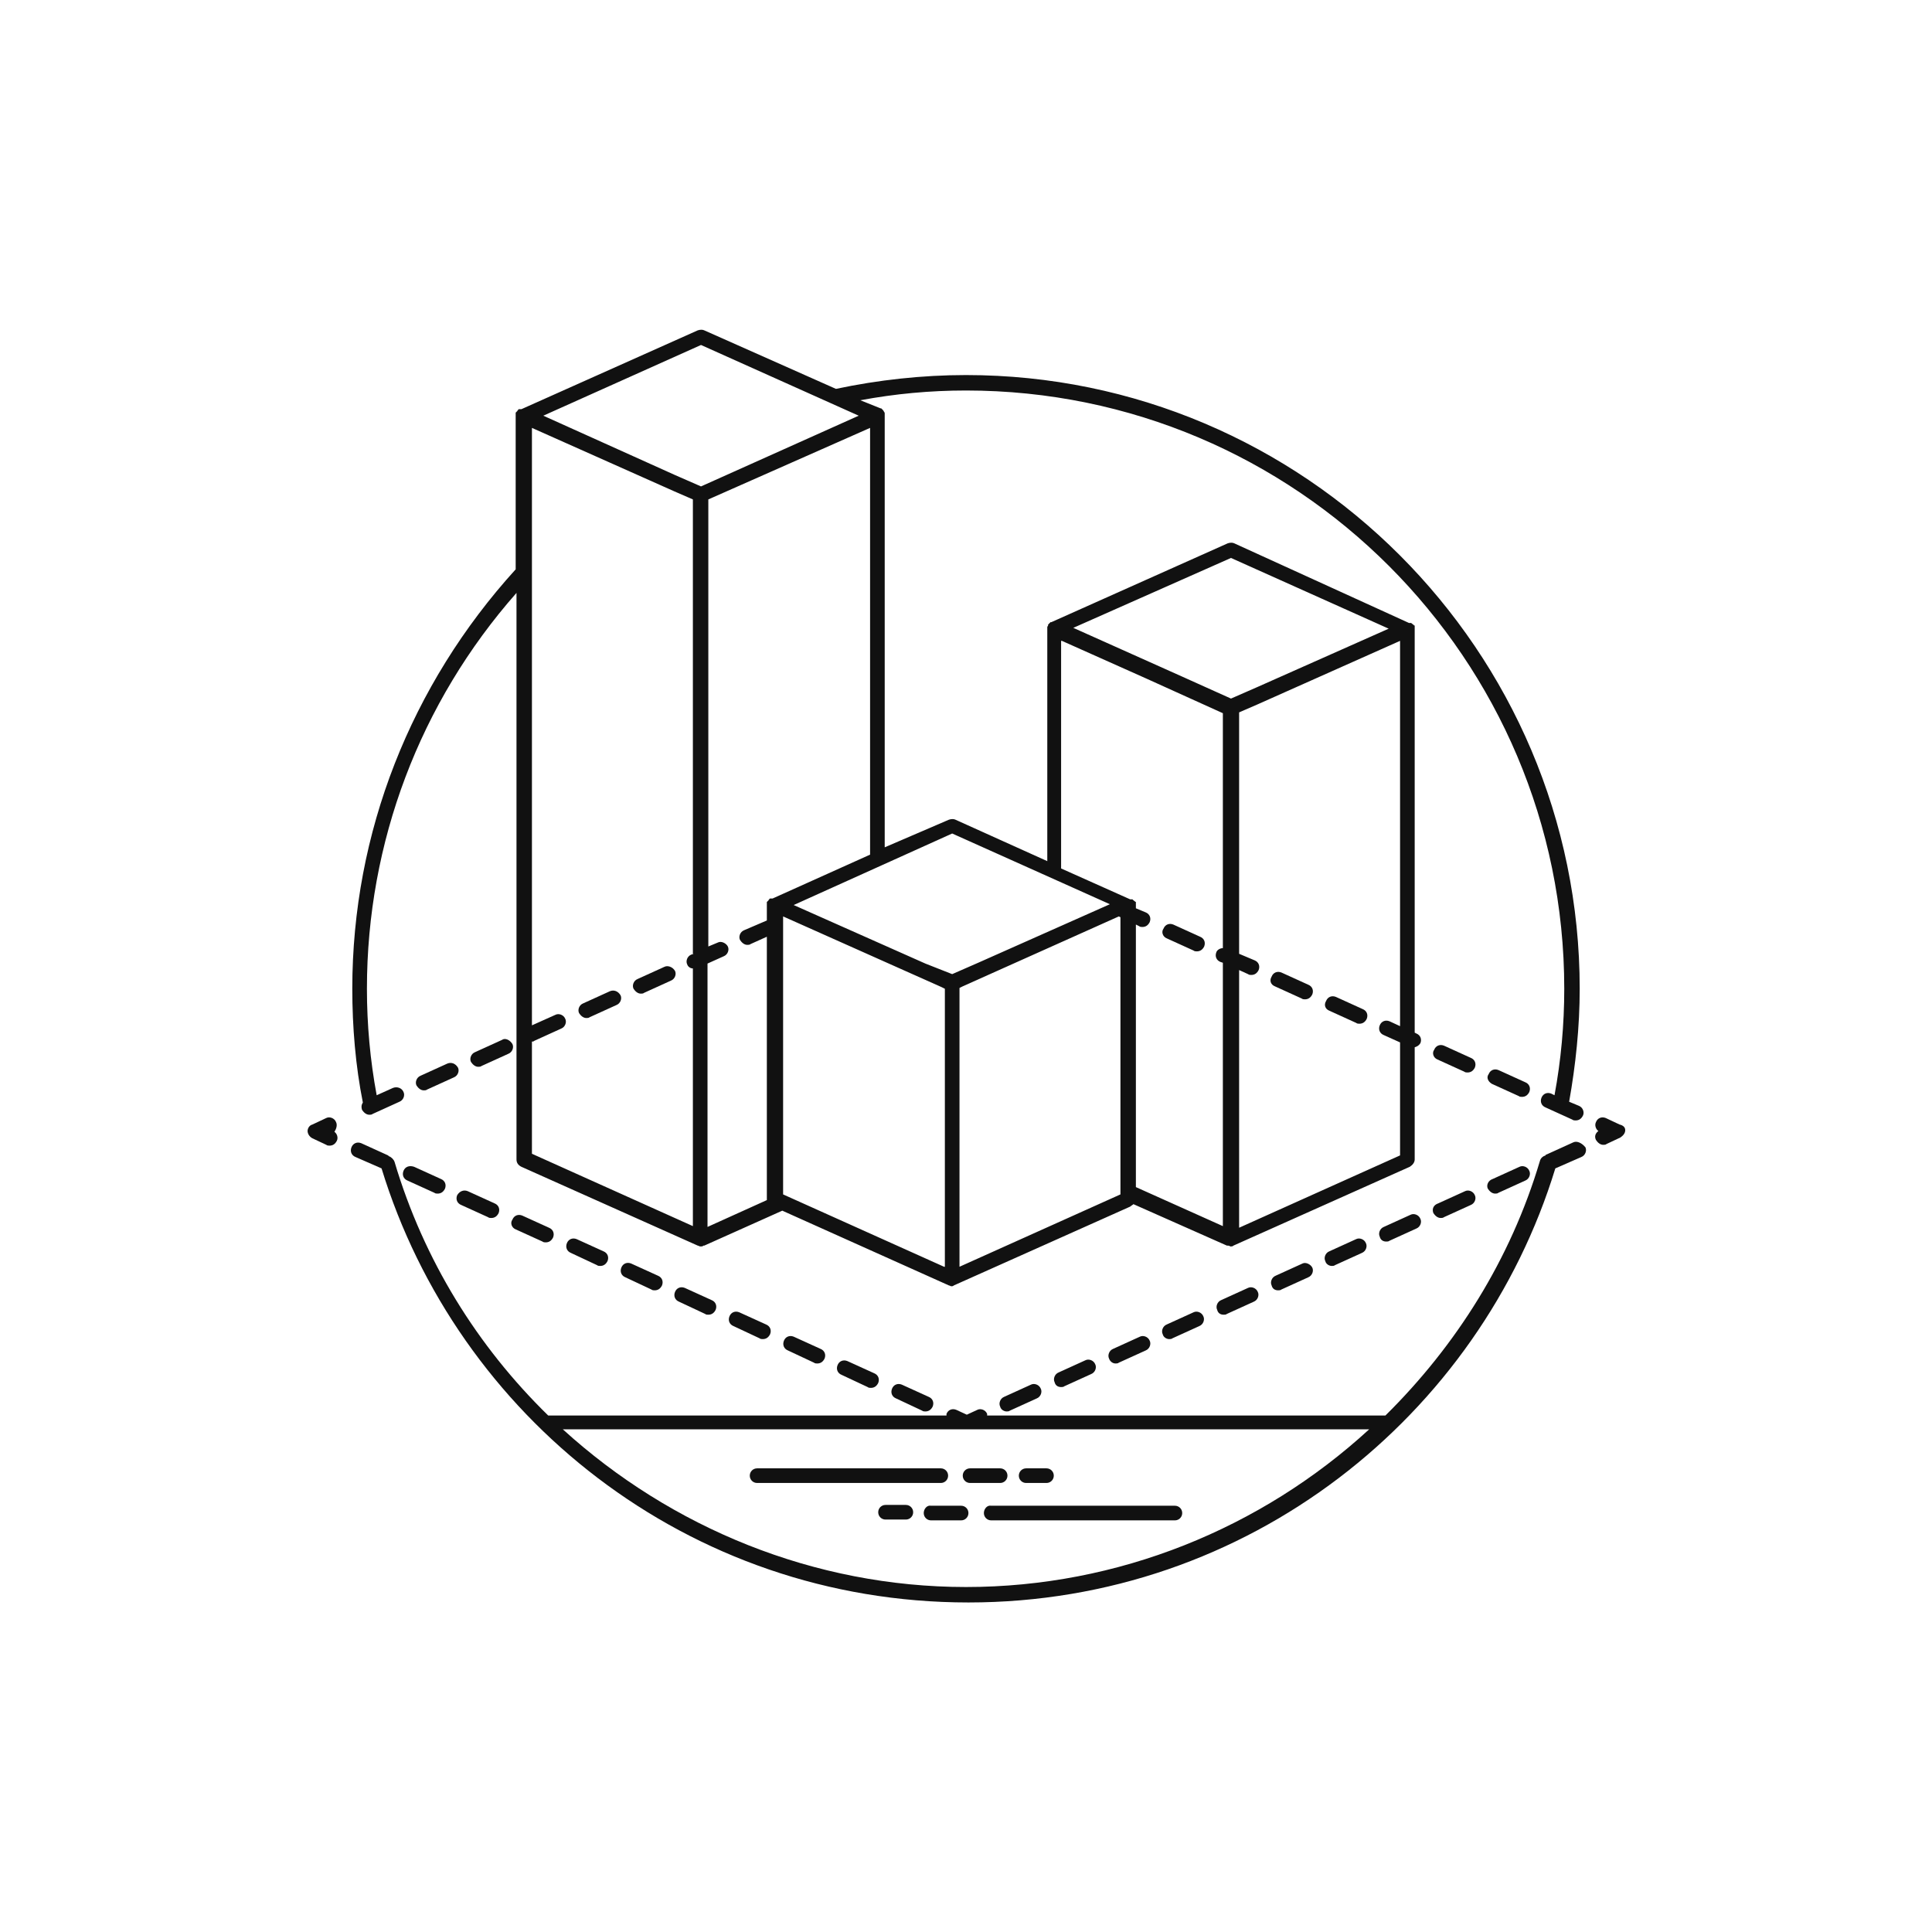
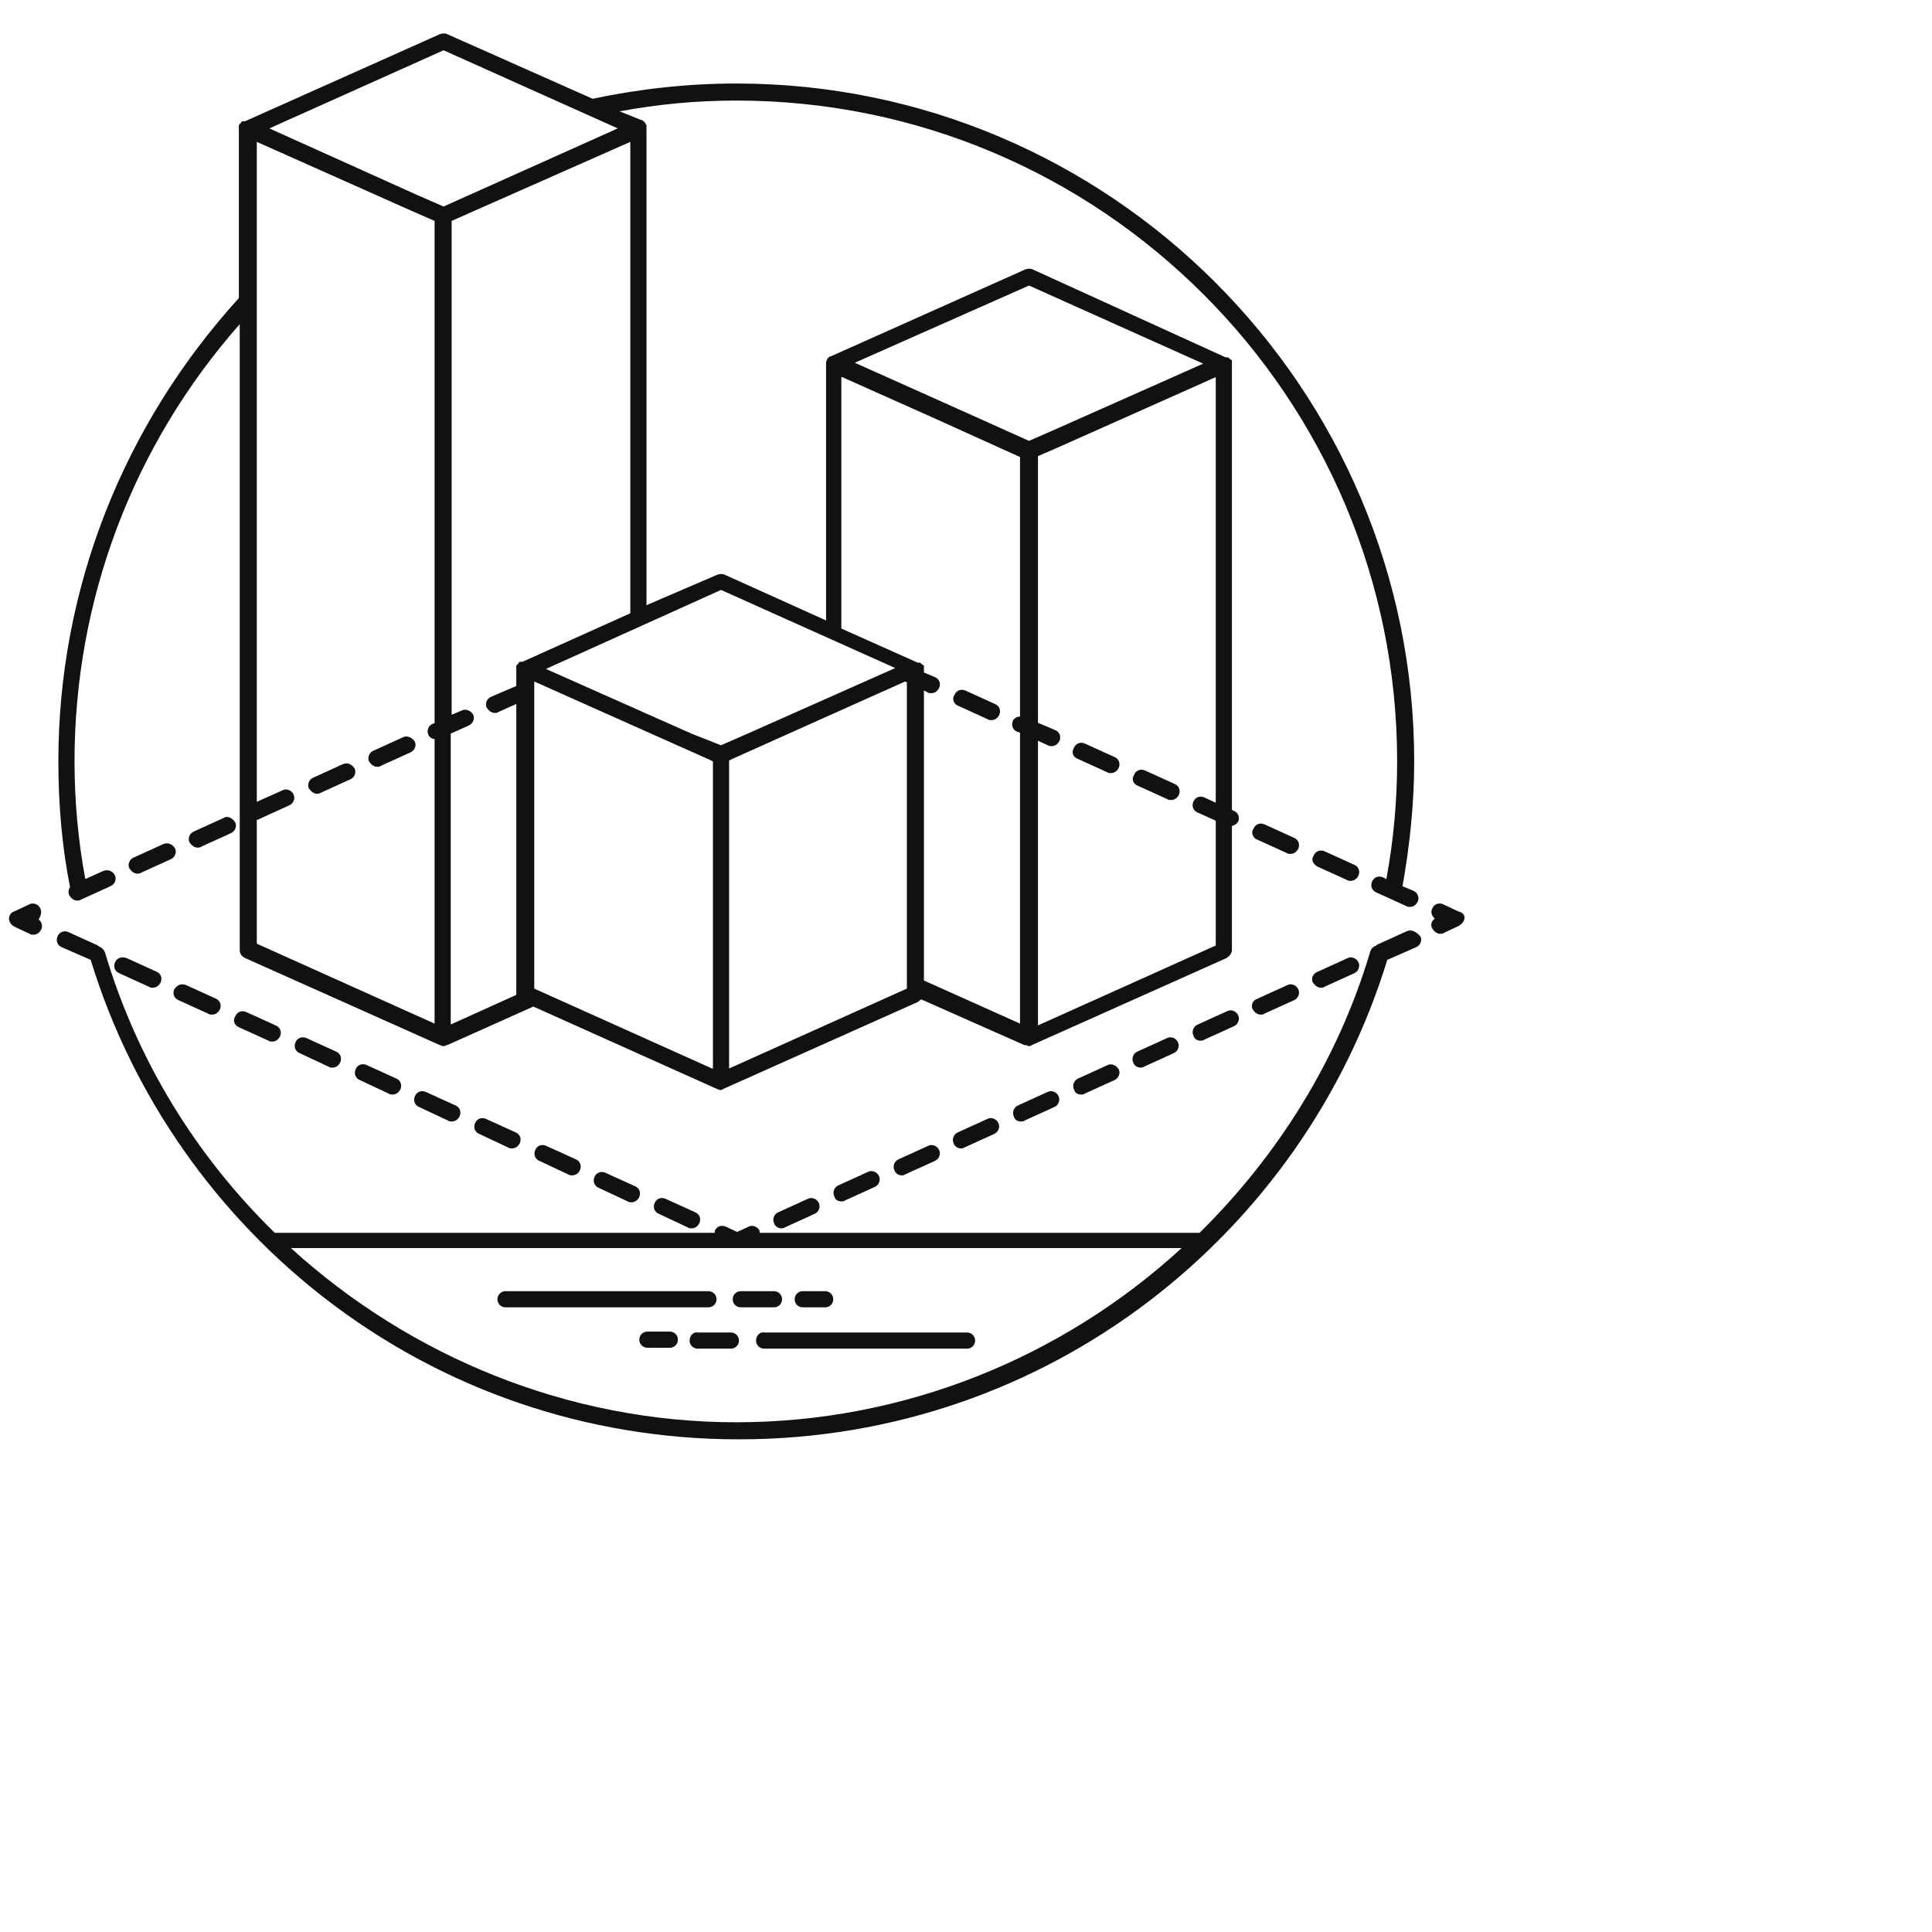
- <svg xmlns="http://www.w3.org/2000/svg" width="100" height="100">
-   <svg fill="#111" transform="matrix(.69 0 0 .69 15.5 15.5)" viewBox="0 0 164 164">
-     <path d="M56.3 145.6h22.6c.5 0 .9-.4.9-.9s-.4-.9-.9-.9H56.3c-.5 0-.9.4-.9.9s.4.9.9.9zM82.5 145.6h3.7c.5 0 .9-.4.9-.9s-.4-.9-.9-.9h-3.7c-.5 0-.9.4-.9.9s.4.9.9.9zM89.4 145.6h2.5c.5 0 .9-.4.9-.9s-.4-.9-.9-.9h-2.5c-.5 0-.9.4-.9.9s.4.9.9.9zM84.2 149.3c0 .5.4.9.9.9h22.6c.5 0 .9-.4.9-.9s-.4-.9-.9-.9H85.1c-.5-.1-.9.4-.9.9zM76.8 149.3c0 .5.4.9.9.9h3.7c.5 0 .9-.4.9-.9s-.4-.9-.9-.9h-3.7c-.5-.1-.9.4-.9.9zM74.6 148.3h-2.5c-.5 0-.9.4-.9.9s.4.9.9.9h2.5c.5 0 .9-.4.9-.9s-.4-.9-.9-.9zM44.9 82.1l-3.3 1.5c-.5.2-.7.8-.5 1.2.2.3.5.6.9.6.1 0 .3 0 .4-.1l3.3-1.5c.5-.2.7-.8.5-1.2-.3-.5-.9-.7-1.3-.5zM24.9 91.1l-3.3 1.5c-.5.2-.7.8-.5 1.2.2.3.5.6.9.6.1 0 .3 0 .4-.1l3.3-1.5c.5-.2.7-.8.5-1.2-.3-.5-.9-.8-1.3-.5zM38.2 85.1l-3.3 1.5c-.5.2-.7.8-.5 1.2.2.3.5.6.9.6.1 0 .3 0 .4-.1l3.3-1.5c.5-.2.7-.8.5-1.2-.3-.5-.8-.7-1.3-.5zM18.2 94l-3.3 1.5c-.5.2-.7.8-.5 1.2.2.3.5.6.9.6.1 0 .3 0 .4-.1l3.3-1.5c.5-.2.7-.8.5-1.2-.3-.5-.8-.7-1.3-.5zM4.5 101.2c-.2-.5-.8-.7-1.2-.5l-1.7.8c-.4.1-.6.5-.6.8s.2.7.6.9l1.7.8c.1.1.3.1.4.1.4 0 .7-.2.9-.6.2-.4 0-.9-.3-1.1.2-.3.4-.8.2-1.2zM76.6 136.7c.1.1.3.1.4.1.4 0 .7-.2.9-.6.2-.5 0-1-.5-1.2l-3.3-1.5c-.5-.2-1 0-1.2.5-.2.5 0 1 .5 1.2l3.2 1.5zM56.6 127.8c.1.1.3.1.4.1.4 0 .7-.2.9-.6.2-.5 0-1-.5-1.2l-3.3-1.5c-.5-.2-1 0-1.2.5-.2.5 0 1 .5 1.2l3.2 1.5zM43.3 121.8c.1.1.3.1.4.1.4 0 .7-.2.9-.6.2-.5 0-1-.5-1.2l-3.3-1.5c-.5-.2-1 0-1.2.5-.2.5 0 1 .5 1.2l3.2 1.5zM63.3 130.8c.1.1.3.1.4.1.4 0 .7-.2.9-.6.2-.5 0-1-.5-1.2l-3.3-1.5c-.5-.2-1 0-1.2.5-.2.5 0 1 .5 1.2l3.2 1.5zM69.9 133.8c.1.1.3.1.4.1.4 0 .7-.2.9-.6.2-.5 0-1-.5-1.2l-3.3-1.5c-.5-.2-1 0-1.2.5s0 1 .5 1.2l3.2 1.5zM36.6 118.8c.1.1.3.1.4.1.4 0 .7-.2.9-.6.2-.5 0-1-.5-1.2l-3.3-1.5c-.5-.2-1 0-1.2.5-.2.5 0 1 .5 1.2l3.2 1.5zM26.6 114.4l3.3 1.5c.1.1.3.1.4.1.4 0 .7-.2.9-.6.2-.5 0-1-.5-1.2l-3.3-1.5c-.5-.2-1 0-1.2.5-.3.4-.1 1 .4 1.2zM19.4 110.2c-.2.5 0 1 .5 1.2l3.3 1.5c.1.1.3.1.4.1.4 0 .7-.2.9-.6.2-.5 0-1-.5-1.2l-3.3-1.5c-.5-.2-1 0-1.3.5zM49.9 124.8c.1.1.3.1.4.1.4 0 .7-.2.9-.6.2-.5 0-1-.5-1.2l-3.3-1.5c-.5-.2-1 0-1.2.5-.2.5 0 1 .5 1.2l3.2 1.5zM12.8 107.2c-.2.5 0 1 .5 1.2l3.3 1.5c.1.1.3.1.4.1.4 0 .7-.2.9-.6.2-.5 0-1-.5-1.2l-3.3-1.5c-.6-.2-1.1 0-1.3.5z" />
-     <path d="M156.7 103.7l-3.3 1.5s-.1 0-.1.1c-.3.1-.6.3-.7.7-3.6 12.1-10.3 22.7-19 31.3h-49v-.2c-.2-.5-.8-.7-1.2-.5l-1.3.6-1.3-.6c-.5-.2-1 0-1.2.5v.2h-49c-8.7-8.5-15.3-19.1-18.9-31.2-.1-.3-.4-.6-.7-.7l-.1-.1-3.3-1.5c-.5-.2-1 0-1.2.5-.2.5 0 1 .5 1.2l3.2 1.4c9.3 30.4 37.6 53.4 72.2 53.4 34.5 0 62.9-23 72.2-53.4l3.2-1.4c.5-.2.7-.8.5-1.2-.5-.6-1.1-.8-1.5-.6zM82 158.4c-18.7 0-36.3-7.3-49.6-19.4h99.2c-13.3 12.2-30.9 19.4-49.6 19.4z" />
-     <path d="M113.7 124.9c.1 0 .3 0 .4-.1l3.3-1.5c.5-.2.7-.8.5-1.2-.2-.5-.8-.7-1.2-.5l-3.3 1.5c-.5.2-.7.8-.5 1.2.1.4.4.6.8.6zM120.4 121.9c.1 0 .3 0 .4-.1l3.3-1.5c.5-.2.7-.8.5-1.2s-.8-.7-1.2-.5l-3.3 1.5c-.5.2-.7.8-.5 1.2.1.4.4.6.8.6zM127 118.9c.1 0 .3 0 .4-.1l3.3-1.5c.5-.2.7-.8.5-1.2-.2-.5-.8-.7-1.2-.5l-3.3 1.5c-.5.2-.7.8-.5 1.2.1.4.5.6.8.6zM133.7 115.9c.1 0 .3 0 .4-.1l3.3-1.5c.5-.2.7-.8.5-1.2-.2-.5-.8-.7-1.2-.5l-3.3 1.5c-.5.2-.7.8-.5 1.2.1.4.4.6.8.6zM146.2 109.4c.2.3.5.6.9.6.1 0 .3 0 .4-.1l3.3-1.5c.5-.2.7-.8.5-1.2-.2-.5-.8-.7-1.2-.5l-3.3 1.5c-.6.2-.8.8-.6 1.2zM139.5 112.4c.2.3.5.6.9.6.1 0 .3 0 .4-.1l3.3-1.5c.5-.2.7-.8.5-1.2-.2-.5-.8-.7-1.2-.5l-3.3 1.5c-.6.2-.8.7-.6 1.2zM87 136.8c.1 0 .3 0 .4-.1l3.3-1.5c.5-.2.7-.8.5-1.2-.2-.5-.8-.7-1.2-.5l-3.3 1.5c-.5.2-.7.8-.5 1.2.1.4.5.6.8.6zM93.7 133.8c.1 0 .3 0 .4-.1l3.3-1.5c.5-.2.7-.8.5-1.2-.2-.5-.8-.7-1.2-.5l-3.3 1.5c-.5.2-.7.8-.5 1.2.1.4.4.6.8.6zM100.4 130.9c.1 0 .3 0 .4-.1l3.3-1.5c.5-.2.7-.8.5-1.2-.2-.5-.8-.7-1.2-.5l-3.3 1.5c-.5.2-.7.8-.5 1.2.1.3.4.6.8.6zM107 127.9c.1 0 .3 0 .4-.1l3.3-1.5c.5-.2.7-.8.5-1.2-.2-.5-.8-.7-1.2-.5l-3.3 1.5c-.5.2-.7.8-.5 1.2.1.4.5.6.8.6zM162.4 101.5l-1.7-.8c-.5-.2-1 0-1.2.5-.2.4 0 .9.3 1.1-.4.3-.5.7-.3 1.1.2.3.5.6.9.6.1 0 .3 0 .4-.1l1.7-.8c.3-.2.6-.5.6-.9s-.3-.6-.7-.7zM157.4 99.2l-1.2-.5c.8-4.5 1.3-9.2 1.3-13.9 0-41.6-33.9-75.5-75.5-75.5-5.4 0-10.8.6-16 1.7L49.8 3.8c-.2-.1-.5-.1-.8 0l-21.7 9.7h-.1-.1-.1s-.1 0-.1.1l-.1.1s0 .1-.1.1c0 0 0 .1-.1.1v19.3C13.7 47.4 6.5 65.6 6.5 84.8c0 4.7.4 9.5 1.3 14-.2.3-.2.6-.1.9.2.3.5.6.9.6.1 0 .3 0 .4-.1l3.3-1.5c.5-.2.7-.8.5-1.2-.2-.5-.8-.7-1.3-.5l-2 .9c-.8-4.3-1.2-8.7-1.2-13.1 0-18 6.5-35.2 18.4-48.7v69.7c0 .4.2.7.6.9l21.7 9.7c.1 0 .2.1.3.1h.1c.1 0 .2 0 .3-.1h.1l9.6-4.3 20.5 9.2c.1 0 .2.1.3.1.1 0 .2 0 .3-.1l21.7-9.7c.1-.1.3-.2.4-.3l11.5 5.1h.1c.1 0 .2 0 .3.1h.1c.1 0 .2 0 .3-.1l21.7-9.7c.3-.2.6-.5.6-.9V92c.3-.1.5-.2.7-.5.2-.5 0-1-.5-1.2l-.2-.1V40.5v-.2-.1c0-.1 0-.1-.1-.1 0 0 0-.1-.1-.1l-.1-.1s-.1 0-.1-.1h-.1-.1-.1L115 30c-.2-.1-.5-.1-.8 0l-21.7 9.7h-.1l-.1.1-.1.1-.1.1v.1c0 .1-.1.1-.1.2V69.1L80.7 64c-.2-.1-.5-.1-.8 0L72 67.4V14.3 14c0-.1-.1-.2-.1-.2 0-.1-.1-.1-.1-.2 0 0-.1 0-.1-.1 0 0-.1 0-.1-.1h-.1l-2.5-1c4.3-.8 8.6-1.2 13-1.2 40.6 0 73.6 33 73.6 73.6 0 4.4-.4 8.8-1.2 13.1l-.4-.2c-.5-.2-1 0-1.2.5-.2.5 0 1 .5 1.2l3.3 1.5c.1.1.3.1.4.1.4 0 .7-.2.9-.6.2-.4 0-1-.5-1.2zM48.5 80.5l-.3.1c-.5.2-.7.8-.5 1.2.1.3.4.5.7.5V114l-19.8-8.9V91.3c.1 0 .2 0 .3-.1l3.3-1.5c.5-.2.7-.8.5-1.2-.2-.5-.8-.7-1.2-.5l-2.9 1.3V15.8l17.5 7.8 2.3 1v55.9zm.9-57.5l-3.2-1.4L30 14.3l19.4-8.7 19.4 8.7L49.4 23zm29.9 96l-19.8-8.9V75.9L79 84.6l.4.2V119zm21.7-9.1v.2L81.2 119V84.7l.4-.2 19.2-8.6.2.1v33.9zm34.4-20.5l-1.3-.6c-.5-.2-1 0-1.2.5-.2.5 0 1 .5 1.2l2 .9v13.9l-19.8 8.9V82.5l1.1.5c.1.1.3.1.4.1.4 0 .7-.2.9-.6.2-.5 0-1-.5-1.2l-1.9-.8V50.8l2.3-1 17.5-7.8v47.4zm-20.8-57.6l19.4 8.7-16.2 7.2-3.2 1.4-6-2.7-13.4-6 19.4-8.6zM93.8 42l10.3 4.6 9.5 4.3v28.9c-.3 0-.7.2-.8.5-.2.5 0 1 .5 1.2l.3.1V114l-10.7-4.8V76.9l.4.2c.1.1.3.1.4.1.4 0 .7-.2.9-.6.2-.5 0-1-.5-1.2l-1.2-.5v-.4-.2-.1c0-.1 0-.1-.1-.1 0 0 0-.1-.1-.1l-.1-.1s-.1 0-.1-.1h-.1-.1-.1L93.7 70V42zM80.3 65.7l19.4 8.7-16.2 7.2-3.2 1.4-3.3-1.3-16.2-7.2 19.5-8.8zM70.2 15.8v52.5l-12 5.4h-.1-.1-.1s-.1 0-.1.1l-.1.1s0 .1-.1.1c0 0 0 .1-.1.1v2.3l-2.8 1.2c-.5.2-.7.8-.5 1.2.2.3.5.6.9.6.1 0 .3 0 .4-.1l2-.9v32.4l-7.3 3.3V81.7l2-.9c.5-.2.7-.8.5-1.2s-.8-.7-1.2-.5l-1.2.5v-55l19.9-8.8z" />
-     <path d="M106.7 78.6l3.3 1.5c.1.1.3.1.4.1.4 0 .7-.2.9-.6.2-.5 0-1-.5-1.2l-3.3-1.5c-.5-.2-1 0-1.2.5-.3.4-.1 1 .4 1.2zM120 84.5l3.3 1.5c.1.1.3.1.4.1.4 0 .7-.2.9-.6.2-.5 0-1-.5-1.2l-3.3-1.5c-.5-.2-1 0-1.2.5-.3.5-.1 1 .4 1.2zM140 93.5l3.3 1.5c.1.1.3.1.4.1.4 0 .7-.2.9-.6.2-.5 0-1-.5-1.2l-3.3-1.5c-.5-.2-1 0-1.2.5-.3.4-.1 1 .4 1.2zM126.7 87.5L130 89c.1.1.3.1.4.1.4 0 .7-.2.9-.6.2-.5 0-1-.5-1.2l-3.3-1.5c-.5-.2-1 0-1.2.5-.3.5-.1 1 .4 1.2zM146.7 96.5L150 98c.1.1.3.1.4.1.4 0 .7-.2.9-.6.2-.5 0-1-.5-1.2l-3.3-1.5c-.5-.2-1 0-1.2.5-.3.4-.1.9.4 1.2z" />
-   </svg>
+ <svg width="80" height="80">
+   <g style="fill:black;fill-opacity:1;stroke:none;stroke-width:1;stroke-opacity:1;fill-rule:nonzero;">
+     <g style="fill:black;fill-opacity:1;stroke:none;stroke-width:1;stroke-opacity:1;fill-rule:nonzero;fill:#111;" transform="scale(0.609756,0.609756)">
+       <g style="" transform="scale(0.609756,0.609756)">
+         <path d="M56.3 145.6h22.6c.5 0 .9-.4.9-.9s-.4-.9-.9-.9H56.3c-.5 0-.9.4-.9.9s.4.9.9.9zM82.5 145.6h3.7c.5 0 .9-.4.9-.9s-.4-.9-.9-.9h-3.7c-.5 0-.9.4-.9.9s.4.9.9.9zM89.4 145.6h2.5c.5 0 .9-.4.9-.9s-.4-.9-.9-.9h-2.5c-.5 0-.9.4-.9.9s.4.9.9.9zM84.2 149.3c0 .5.4.9.9.9h22.6c.5 0 .9-.4.9-.9s-.4-.9-.9-.9H85.1c-.5-.1-.9.4-.9.9zM76.8 149.3c0 .5.4.9.9.9h3.7c.5 0 .9-.4.9-.9s-.4-.9-.9-.9h-3.7c-.5-.1-.9.4-.9.9zM74.6 148.3h-2.5c-.5 0-.9.4-.9.9s.4.9.9.9h2.5c.5 0 .9-.4.9-.9s-.4-.9-.9-.9zM44.9 82.1l-3.3 1.5c-.5.2-.7.8-.5 1.2.2.3.5.6.9.6.1 0 .3 0 .4-.1l3.3-1.5c.5-.2.7-.8.5-1.2-.3-.5-.9-.7-1.3-.5zM24.9 91.1l-3.3 1.5c-.5.2-.7.8-.5 1.2.2.3.5.6.9.6.1 0 .3 0 .4-.1l3.3-1.5c.5-.2.7-.8.5-1.2-.3-.5-.9-.8-1.3-.5zM38.2 85.1l-3.3 1.5c-.5.2-.7.8-.5 1.2.2.3.5.6.9.6.1 0 .3 0 .4-.1l3.3-1.5c.5-.2.7-.8.5-1.2-.3-.5-.8-.7-1.3-.5zM18.2 94l-3.3 1.5c-.5.2-.7.8-.5 1.2.2.3.5.6.9.6.1 0 .3 0 .4-.1l3.3-1.5c.5-.2.7-.8.5-1.2-.3-.5-.8-.7-1.3-.5zM4.5 101.2c-.2-.5-.8-.7-1.2-.5l-1.7.8c-.4.1-.6.5-.6.8s.2.7.6.9l1.7.8c.1.1.3.1.4.1.4 0 .7-.2.9-.6.2-.4 0-.9-.3-1.1.2-.3.4-.8.2-1.2zM76.6 136.7c.1.1.3.1.4.1.4 0 .7-.2.9-.6.2-.5 0-1-.5-1.2l-3.3-1.5c-.5-.2-1 0-1.2.5-.2.5 0 1 .5 1.2l3.2 1.5zM56.6 127.8c.1.1.3.1.4.1.4 0 .7-.2.9-.6.2-.5 0-1-.5-1.2l-3.3-1.5c-.5-.2-1 0-1.2.5-.2.5 0 1 .5 1.2l3.2 1.5zM43.3 121.8c.1.1.3.1.4.1.4 0 .7-.2.9-.6.2-.5 0-1-.5-1.2l-3.3-1.5c-.5-.2-1 0-1.2.5-.2.5 0 1 .5 1.2l3.2 1.5zM63.3 130.8c.1.1.3.1.4.1.4 0 .7-.2.9-.6.2-.5 0-1-.5-1.2l-3.3-1.5c-.5-.2-1 0-1.2.5-.2.5 0 1 .5 1.2l3.2 1.5zM69.9 133.8c.1.1.3.1.4.1.4 0 .7-.2.9-.6.2-.5 0-1-.5-1.2l-3.3-1.5c-.5-.2-1 0-1.2.5s0 1 .5 1.2l3.2 1.5zM36.6 118.8c.1.1.3.1.4.1.4 0 .7-.2.9-.6.2-.5 0-1-.5-1.2l-3.3-1.5c-.5-.2-1 0-1.2.5-.2.5 0 1 .5 1.2l3.2 1.5zM26.6 114.4l3.3 1.5c.1.1.3.1.4.1.4 0 .7-.2.9-.6.2-.5 0-1-.5-1.2l-3.3-1.5c-.5-.2-1 0-1.2.5-.3.4-.1 1 .4 1.2zM19.4 110.2c-.2.5 0 1 .5 1.2l3.3 1.5c.1.1.3.1.4.1.4 0 .7-.2.9-.6.2-.5 0-1-.5-1.2l-3.3-1.5c-.5-.2-1 0-1.3.5zM49.9 124.8c.1.1.3.1.4.1.4 0 .7-.2.9-.6.2-.5 0-1-.5-1.2l-3.3-1.5c-.5-.2-1 0-1.2.5-.2.5 0 1 .5 1.2l3.2 1.5zM12.8 107.2c-.2.5 0 1 .5 1.2l3.3 1.5c.1.1.3.1.4.1.4 0 .7-.2.9-.6.2-.5 0-1-.5-1.2l-3.3-1.5c-.6-.2-1.1 0-1.3.5z" />
+       </g>
+       <g style="" transform="scale(0.609756,0.609756)">
+         <path d="M156.7 103.7l-3.3 1.5s-.1 0-.1.1c-.3.1-.6.3-.7.7-3.6 12.1-10.3 22.7-19 31.3h-49v-.2c-.2-.5-.8-.7-1.2-.5l-1.3.6-1.3-.6c-.5-.2-1 0-1.2.5v.2h-49c-8.7-8.5-15.3-19.1-18.9-31.2-.1-.3-.4-.6-.7-.7l-.1-.1-3.3-1.5c-.5-.2-1 0-1.2.5-.2.5 0 1 .5 1.2l3.2 1.4c9.3 30.4 37.6 53.4 72.2 53.4 34.5 0 62.9-23 72.2-53.4l3.2-1.4c.5-.2.7-.8.5-1.2-.5-.6-1.1-.8-1.5-.6zM82 158.4c-18.7 0-36.3-7.3-49.6-19.4h99.2c-13.3 12.2-30.9 19.4-49.6 19.4z" />
+       </g>
+       <g style="" transform="scale(0.609756,0.609756)">
+         <path d="M113.7 124.9c.1 0 .3 0 .4-.1l3.3-1.5c.5-.2.7-.8.5-1.2-.2-.5-.8-.7-1.2-.5l-3.3 1.5c-.5.2-.7.8-.5 1.2.1.4.4.6.8.6zM120.4 121.9c.1 0 .3 0 .4-.1l3.3-1.5c.5-.2.7-.8.5-1.2s-.8-.7-1.2-.5l-3.3 1.5c-.5.2-.7.8-.5 1.2.1.4.4.6.8.6zM127 118.9c.1 0 .3 0 .4-.1l3.3-1.5c.5-.2.7-.8.5-1.2-.2-.5-.8-.7-1.2-.5l-3.3 1.5c-.5.2-.7.8-.5 1.2.1.4.5.6.8.6zM133.7 115.9c.1 0 .3 0 .4-.1l3.3-1.5c.5-.2.7-.8.5-1.2-.2-.5-.8-.7-1.2-.5l-3.3 1.5c-.5.2-.7.8-.5 1.2.1.4.4.6.8.6zM146.2 109.4c.2.3.5.6.9.6.1 0 .3 0 .4-.1l3.3-1.5c.5-.2.7-.8.5-1.2-.2-.5-.8-.7-1.2-.5l-3.3 1.5c-.6.2-.8.8-.6 1.2zM139.5 112.4c.2.3.5.6.9.6.1 0 .3 0 .4-.1l3.3-1.5c.5-.2.7-.8.5-1.2-.2-.5-.8-.7-1.2-.5l-3.3 1.5c-.6.2-.8.7-.6 1.2zM87 136.8c.1 0 .3 0 .4-.1l3.3-1.5c.5-.2.7-.8.5-1.2-.2-.5-.8-.7-1.2-.5l-3.3 1.5c-.5.2-.7.8-.5 1.2.1.4.5.6.8.6zM93.7 133.8c.1 0 .3 0 .4-.1l3.3-1.5c.5-.2.7-.8.5-1.2-.2-.5-.8-.7-1.2-.5l-3.3 1.5c-.5.2-.7.8-.5 1.2.1.4.4.6.8.6zM100.4 130.9c.1 0 .3 0 .4-.1l3.3-1.5c.5-.2.7-.8.5-1.2-.2-.5-.8-.7-1.2-.5l-3.3 1.5c-.5.2-.7.8-.5 1.2.1.3.4.6.8.6zM107 127.9c.1 0 .3 0 .4-.1l3.3-1.5c.5-.2.7-.8.5-1.2-.2-.5-.8-.7-1.2-.5l-3.3 1.5c-.5.2-.7.8-.5 1.2.1.4.5.6.8.6zM162.4 101.5l-1.7-.8c-.5-.2-1 0-1.2.5-.2.4 0 .9.3 1.1-.4.3-.5.7-.3 1.1.2.3.5.6.9.6.1 0 .3 0 .4-.1l1.7-.8c.3-.2.6-.5.6-.9s-.3-.6-.7-.7zM157.4 99.2l-1.2-.5c.8-4.5 1.3-9.2 1.3-13.9 0-41.6-33.9-75.5-75.5-75.5-5.4 0-10.8.6-16 1.7L49.8 3.8c-.2-.1-.5-.1-.8 0l-21.7 9.7h-.1-.1-.1s-.1 0-.1.1l-.1.1s0 .1-.1.1c0 0 0 .1-.1.1v19.3C13.7 47.4 6.5 65.6 6.5 84.8c0 4.7.4 9.5 1.3 14-.2.3-.2.6-.1.9.2.3.5.6.9.6.1 0 .3 0 .4-.1l3.3-1.5c.5-.2.7-.8.5-1.2-.2-.5-.8-.7-1.3-.5l-2 .9c-.8-4.3-1.2-8.7-1.2-13.1 0-18 6.5-35.2 18.4-48.7v69.7c0 .4.2.7.6.9l21.7 9.7c.1 0 .2.1.3.1h.1c.1 0 .2 0 .3-.1h.1l9.6-4.3 20.5 9.2c.1 0 .2.1.3.1.1 0 .2 0 .3-.1l21.7-9.7c.1-.1.3-.2.4-.3l11.5 5.1h.1c.1 0 .2 0 .3.1h.1c.1 0 .2 0 .3-.1l21.7-9.7c.3-.2.6-.5.6-.9V92c.3-.1.5-.2.7-.5.2-.5 0-1-.5-1.2l-.2-.1V40.5v-.2-.1c0-.1 0-.1-.1-.1 0 0 0-.1-.1-.1l-.1-.1s-.1 0-.1-.1h-.1-.1-.1L115 30c-.2-.1-.5-.1-.8 0l-21.7 9.7h-.1l-.1.1-.1.1-.1.1v.1c0 .1-.1.1-.1.2V69.1L80.7 64c-.2-.1-.5-.1-.8 0L72 67.4V14.3 14c0-.1-.1-.2-.1-.2 0-.1-.1-.1-.1-.2 0 0-.1 0-.1-.1 0 0-.1 0-.1-.1h-.1l-2.5-1c4.3-.8 8.6-1.2 13-1.2 40.6 0 73.6 33 73.6 73.6 0 4.4-.4 8.8-1.2 13.1l-.4-.2c-.5-.2-1 0-1.2.5-.2.5 0 1 .5 1.2l3.3 1.5c.1.1.3.1.4.1.4 0 .7-.2.9-.6.2-.4 0-1-.5-1.2zM48.5 80.5l-.3.1c-.5.2-.7.8-.5 1.2.1.3.4.5.7.5V114l-19.8-8.9V91.3c.1 0 .2 0 .3-.1l3.3-1.5c.5-.2.7-.8.5-1.2-.2-.5-.8-.7-1.2-.5l-2.9 1.3V15.8l17.5 7.8 2.3 1v55.9zm.9-57.5l-3.2-1.4L30 14.3l19.4-8.7 19.4 8.7L49.4 23zm29.9 96l-19.8-8.9V75.9L79 84.6l.4.2V119zm21.7-9.1v.2L81.2 119V84.7l.4-.2 19.2-8.6.2.1v33.9zm34.4-20.5l-1.3-.6c-.5-.2-1 0-1.2.5-.2.5 0 1 .5 1.2l2 .9v13.9l-19.8 8.9V82.5l1.1.5c.1.1.3.1.4.1.4 0 .7-.2.9-.6.2-.5 0-1-.5-1.2l-1.9-.8V50.8l2.3-1 17.5-7.8v47.4zm-20.8-57.6l19.4 8.7-16.2 7.2-3.2 1.4-6-2.7-13.4-6 19.4-8.6zM93.8 42l10.3 4.6 9.5 4.3v28.9c-.3 0-.7.2-.8.5-.2.5 0 1 .5 1.2l.3.1V114l-10.7-4.8V76.9l.4.2c.1.1.3.1.4.1.4 0 .7-.2.9-.6.2-.5 0-1-.5-1.2l-1.2-.5v-.4-.2-.1c0-.1 0-.1-.1-.1 0 0 0-.1-.1-.1l-.1-.1s-.1 0-.1-.1h-.1-.1-.1L93.7 70V42zM80.3 65.7l19.4 8.7-16.2 7.2-3.2 1.4-3.3-1.3-16.2-7.2 19.5-8.8zM70.2 15.8v52.5l-12 5.4h-.1-.1-.1s-.1 0-.1.1l-.1.1s0 .1-.1.1c0 0 0 .1-.1.1v2.3l-2.8 1.2c-.5.2-.7.8-.5 1.2.2.3.5.6.9.6.1 0 .3 0 .4-.1l2-.9v32.4l-7.3 3.3V81.7l2-.9c.5-.2.7-.8.5-1.2s-.8-.7-1.2-.5l-1.2.5v-55l19.9-8.8z" />
+       </g>
+       <g style="" transform="scale(0.609756,0.609756)">
+         <path d="M106.7 78.6l3.3 1.5c.1.1.3.1.4.1.4 0 .7-.2.9-.6.2-.5 0-1-.5-1.2l-3.3-1.5c-.5-.2-1 0-1.2.5-.3.4-.1 1 .4 1.2zM120 84.5l3.3 1.5c.1.1.3.1.4.1.4 0 .7-.2.9-.6.2-.5 0-1-.5-1.2l-3.3-1.5c-.5-.2-1 0-1.2.5-.3.5-.1 1 .4 1.2zM140 93.5l3.3 1.5c.1.1.3.1.4.1.4 0 .7-.2.9-.6.2-.5 0-1-.5-1.2l-3.3-1.5c-.5-.2-1 0-1.2.5-.3.4-.1 1 .4 1.2zM126.7 87.5L130 89c.1.1.3.1.4.1.4 0 .7-.2.9-.6.2-.5 0-1-.5-1.2l-3.3-1.5c-.5-.2-1 0-1.2.5-.3.5-.1 1 .4 1.2zM146.7 96.5L150 98c.1.1.3.1.4.1.4 0 .7-.2.9-.6.2-.5 0-1-.5-1.2l-3.3-1.5c-.5-.2-1 0-1.2.5-.3.4-.1.9.4 1.2z" />
+       </g>
+     </g>
+   </g>
</svg>
